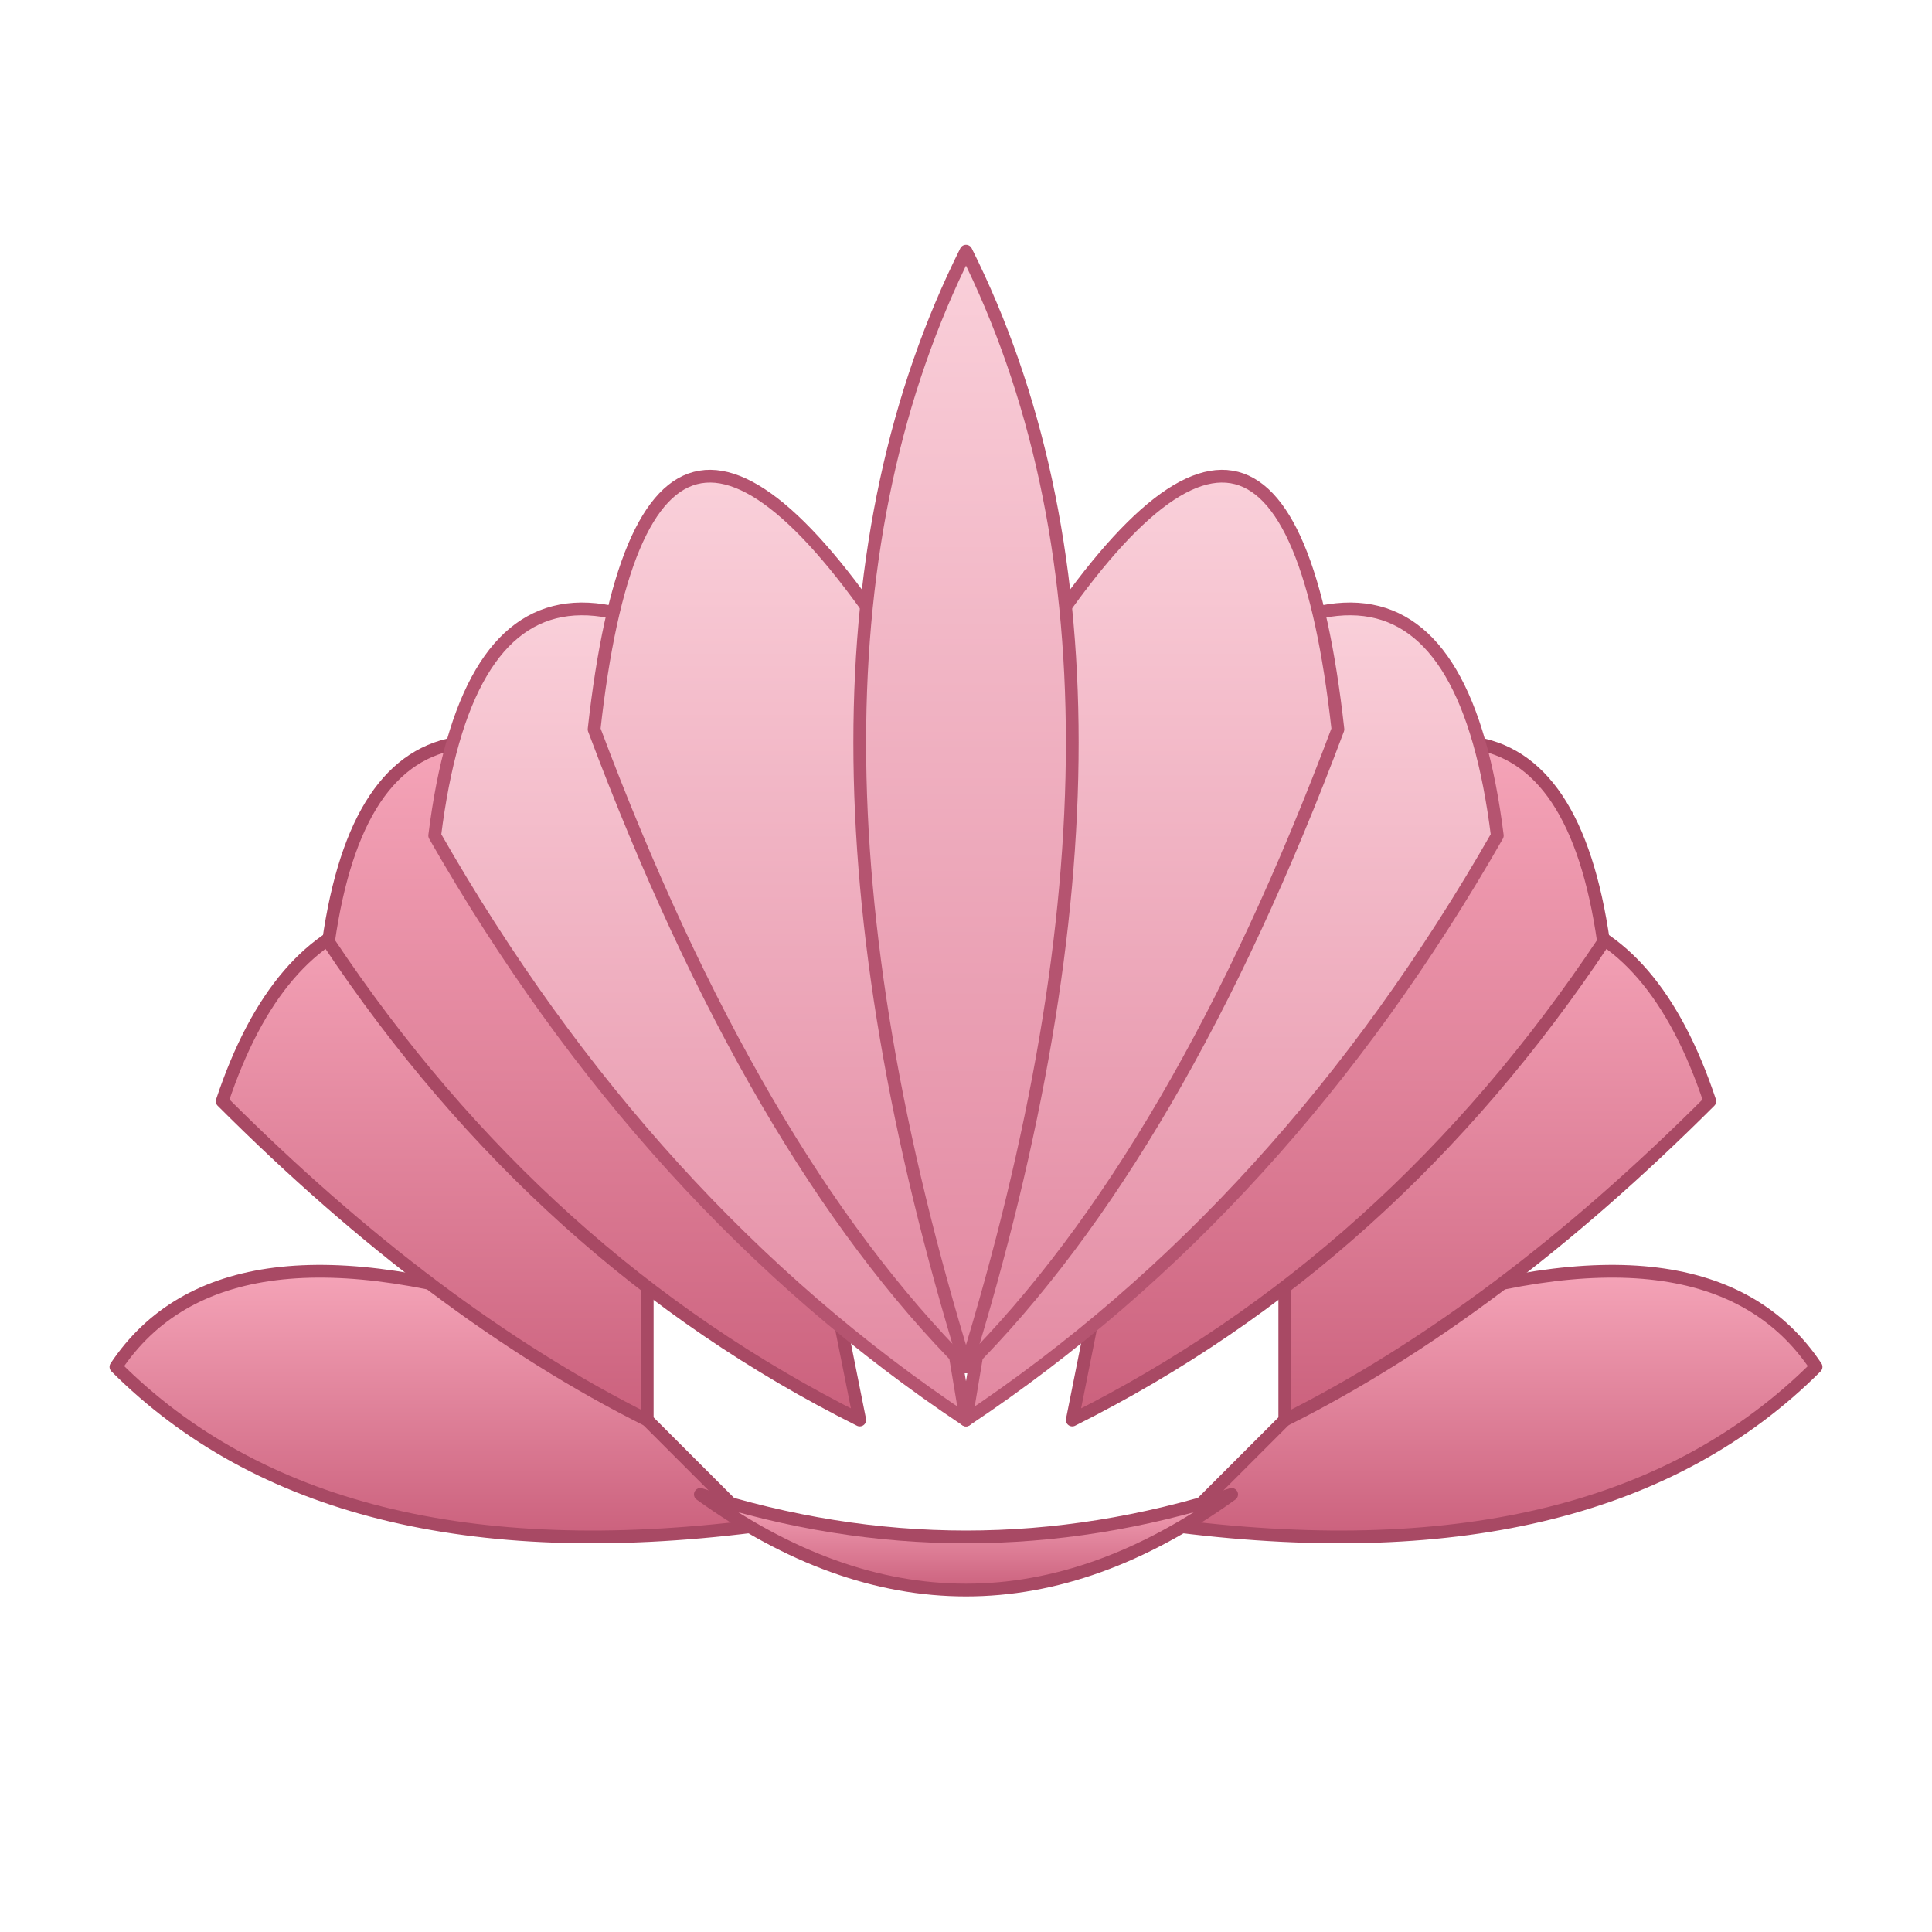
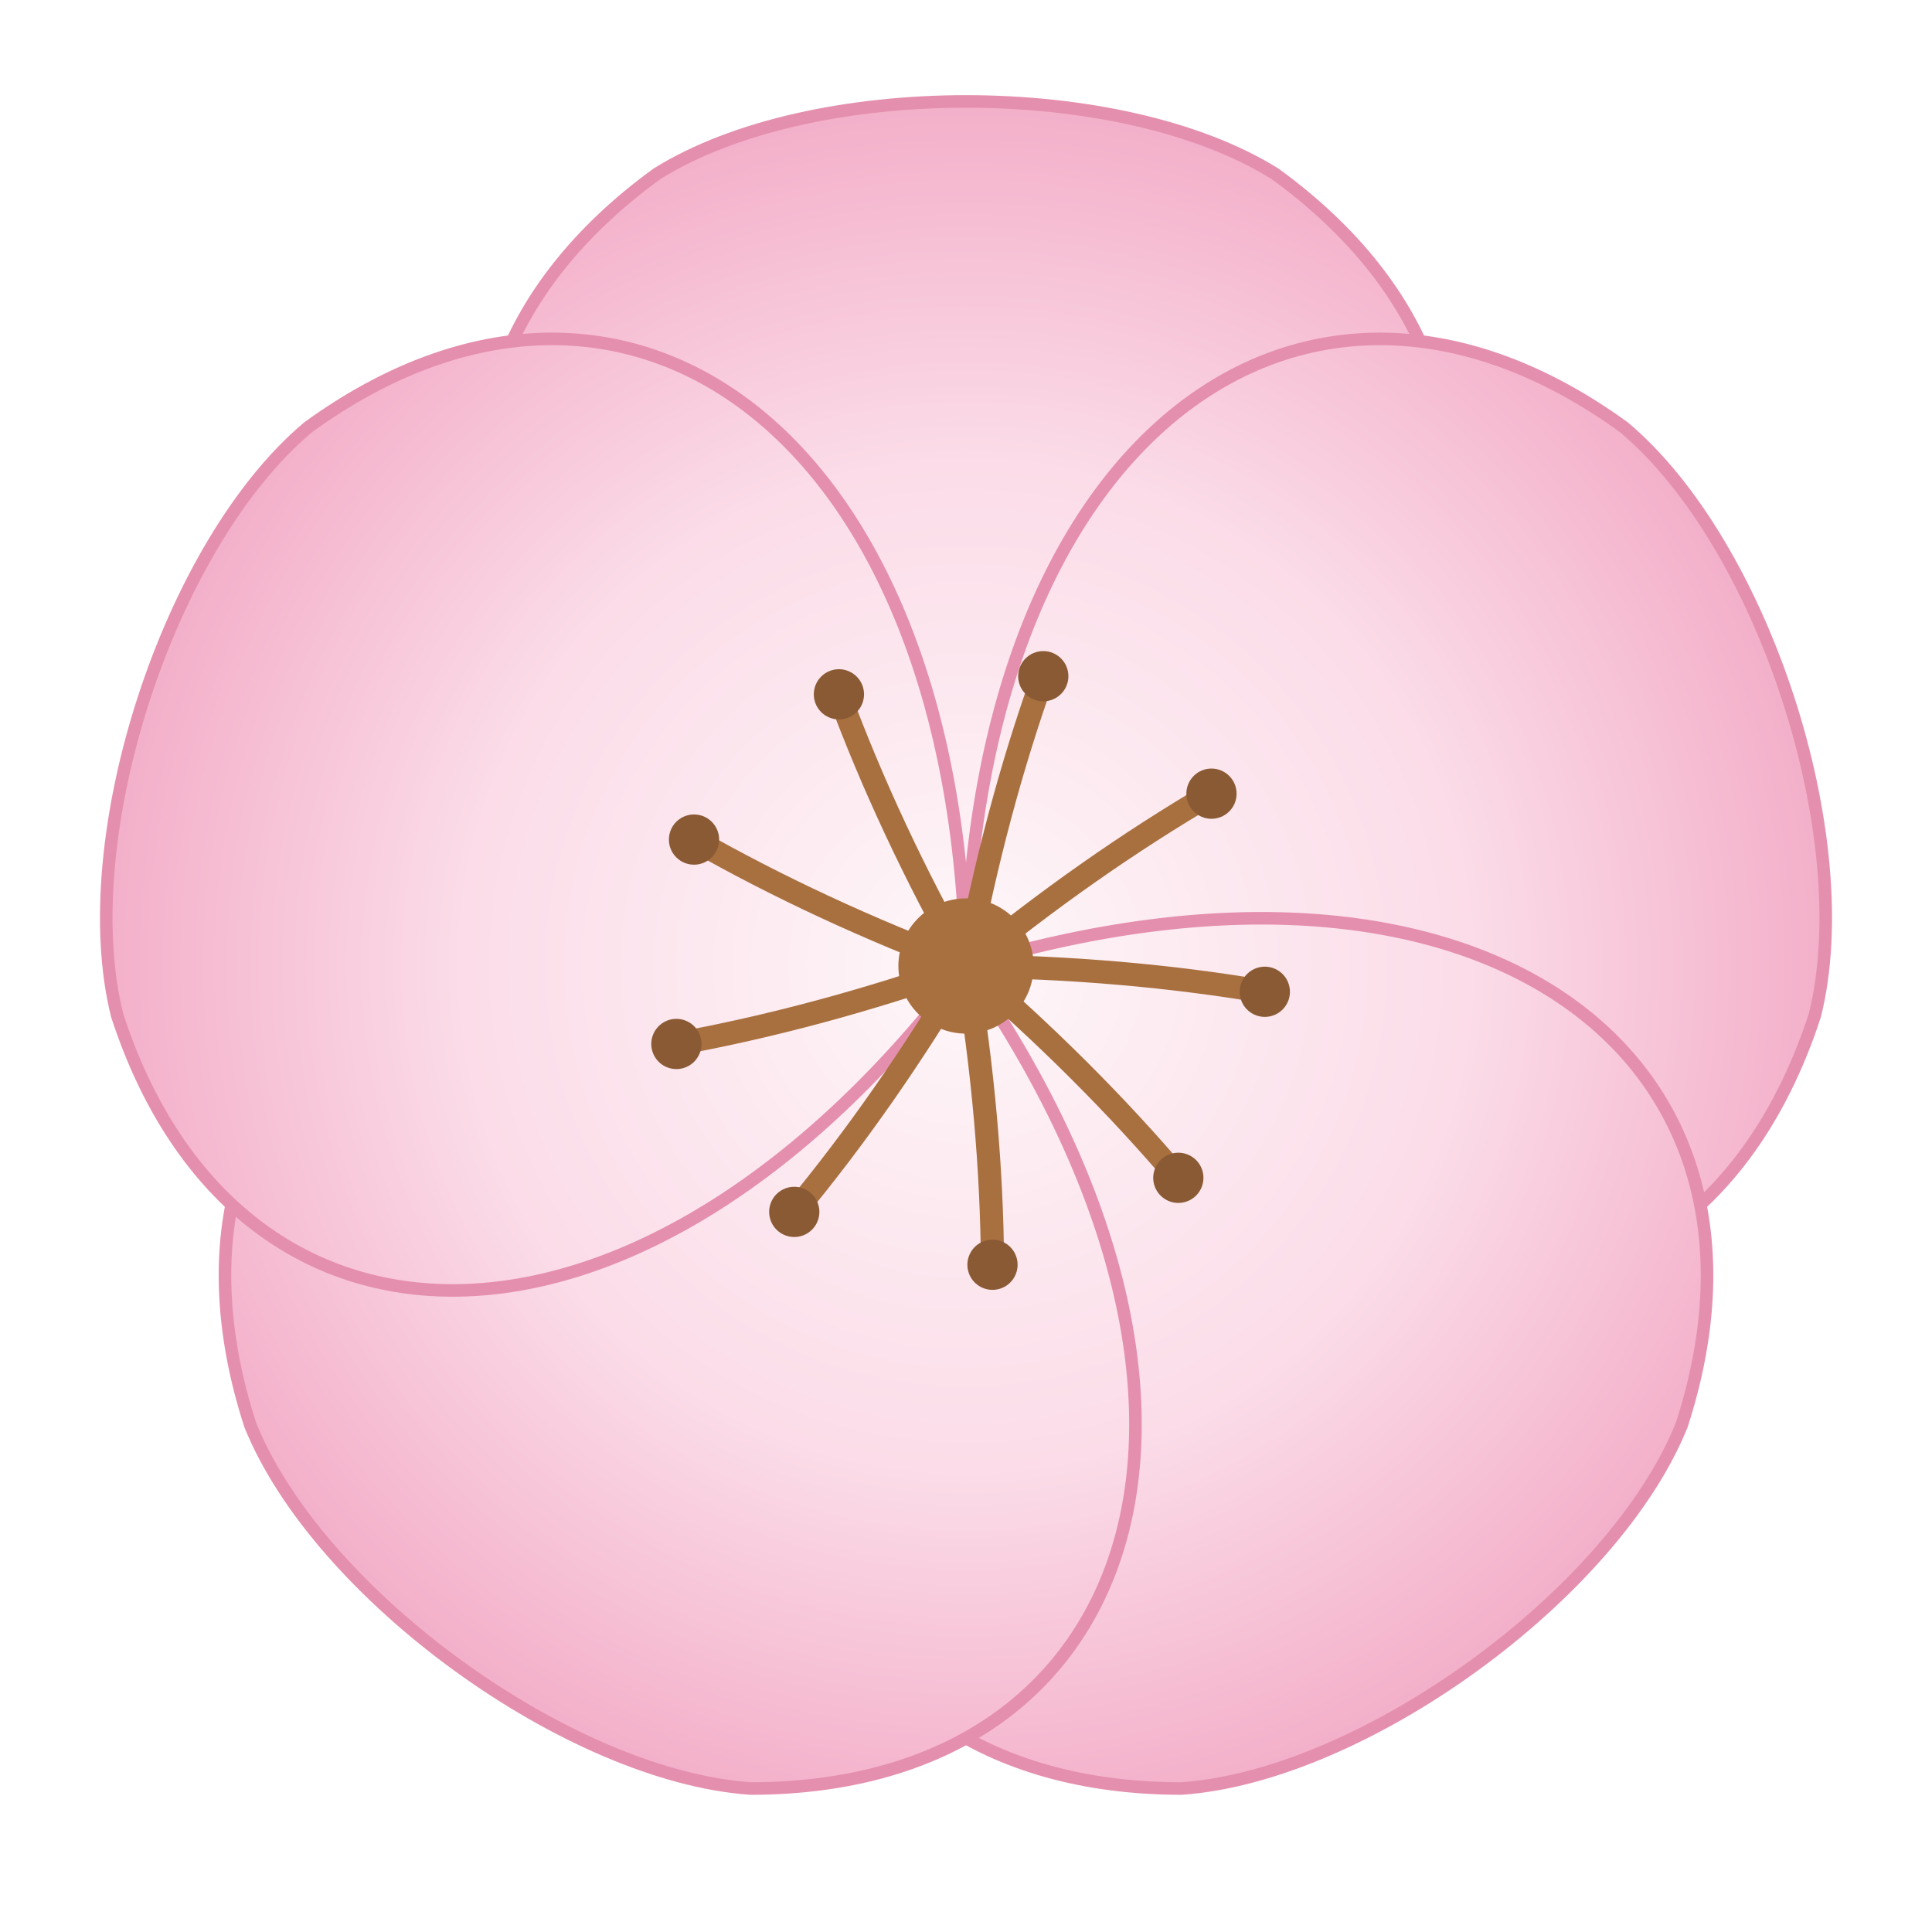
- <svg xmlns="http://www.w3.org/2000/svg" viewBox="8 5 200 200" width="64" height="64">
+ <svg xmlns="http://www.w3.org/2000/svg" viewBox="0 0 200 200" width="64" height="64">
  <defs>
-     <linearGradient id="petalGrad1" x1="0%" y1="0%" x2="0%" y2="100%">
-       <stop offset="0%" stop-color="#fad0da" />
-       <stop offset="100%" stop-color="#e287a0" />
-     </linearGradient>
-     <linearGradient id="petalGrad2" x1="0%" y1="0%" x2="0%" y2="100%">
-       <stop offset="0%" stop-color="#f5a4b8" />
-       <stop offset="100%" stop-color="#cb617d" />
-     </linearGradient>
+     <radialGradient id="petalGrad" gradientUnits="userSpaceOnUse" cx="0" cy="0" r="95">
+       <stop offset="0%" stop-color="#fef7f9" />
+       <stop offset="55%" stop-color="#fbdce8" />
+       <stop offset="100%" stop-color="#f2a8c4" />
+     </radialGradient>
  </defs>
-   <g transform="translate(20, 20) scale(1.1)">
-     <path d="M 40 110 Q 10 100 0 115 Q 20 135 60 130 Z" fill="url(#petalGrad2)" stroke="#a84964" stroke-width="1.2" stroke-linejoin="round" />
-     <path d="M 120 110 Q 150 100 160 115 Q 140 135 100 130 Z" fill="url(#petalGrad2)" stroke="#a84964" stroke-width="1.2" stroke-linejoin="round" />
-     <path d="M 50 80 Q 20 60 10 90 Q 30 110 50 120 Z" fill="url(#petalGrad2)" stroke="#a84964" stroke-width="1.2" stroke-linejoin="round" />
-     <path d="M 110 80 Q 140 60 150 90 Q 130 110 110 120 Z" fill="url(#petalGrad2)" stroke="#a84964" stroke-width="1.2" stroke-linejoin="round" />
-     <path d="M 60 70 Q 25 40 20 75 Q 40 105 70 120 Z" fill="url(#petalGrad2)" stroke="#a84964" stroke-width="1.2" stroke-linejoin="round" />
-     <path d="M 100 70 Q 135 40 140 75 Q 120 105 90 120 Z" fill="url(#petalGrad2)" stroke="#a84964" stroke-width="1.2" stroke-linejoin="round" />
-     <path d="M 70 60 Q 35 25 30 65 Q 50 100 80 120 Z" fill="url(#petalGrad1)" stroke="#b55470" stroke-width="1.2" stroke-linejoin="round" />
-     <path d="M 90 60 Q 125 25 130 65 Q 110 100 80 120 Z" fill="url(#petalGrad1)" stroke="#b55470" stroke-width="1.2" stroke-linejoin="round" />
-     <path d="M 75 50 Q 50 10 45 55 Q 60 95 80 115 Z" fill="url(#petalGrad1)" stroke="#b55470" stroke-width="1.2" stroke-linejoin="round" />
-     <path d="M 85 50 Q 110 10 115 55 Q 100 95 80 115 Z" fill="url(#petalGrad1)" stroke="#b55470" stroke-width="1.2" stroke-linejoin="round" />
-     <path d="M 80 115 Q 60 50 80 10 Q 100 50 80 115 Z" fill="url(#petalGrad1)" stroke="#b55470" stroke-width="1.2" stroke-linejoin="round" />
-     <path d="M 55 127 Q 80 145 105 127 Q 80 135 55 127 Z" fill="url(#petalGrad2)" stroke="#a84964" stroke-width="1.2" stroke-linejoin="round" />
+   <g transform="translate(100,100)">
+     <g fill="url(#petalGrad)" stroke="#e58fae" stroke-width="1.3" stroke-linejoin="round">
+       <path d="M0,0 C-52,-18 -65,-58 -32,-82 C-16,-92 16,-92 32,-82 C65,-58 52,-18 0,0 Z" transform="rotate(0)" />
+       <path d="M0,0 C-52,-18 -65,-58 -32,-82 C-16,-92 16,-92 32,-82 C65,-58 52,-18 0,0 Z" transform="rotate(72)" />
+       <path d="M0,0 C-52,-18 -65,-58 -32,-82 C-16,-92 16,-92 32,-82 C65,-58 52,-18 0,0 Z" transform="rotate(144)" />
+       <path d="M0,0 C-52,-18 -65,-58 -32,-82 C-16,-92 16,-92 32,-82 C65,-58 52,-18 0,0 Z" transform="rotate(216)" />
+       <path d="M0,0 C-52,-18 -65,-58 -32,-82 C-16,-92 16,-92 32,-82 C65,-58 52,-18 0,0 Z" transform="rotate(288)" />
+     </g>
+     <g stroke="#a8703f" stroke-width="2.4" stroke-linecap="round" fill="none">
+       <path d="M0,0 Q3,-16 8,-30" transform="rotate(0)" />
+       <path d="M0,0 Q3,-16 8,-30" transform="rotate(40)" />
+       <path d="M0,0 Q3,-16 8,-30" transform="rotate(80)" />
+       <path d="M0,0 Q3,-16 8,-30" transform="rotate(120)" />
+       <path d="M0,0 Q3,-16 8,-30" transform="rotate(160)" />
+       <path d="M0,0 Q3,-16 8,-30" transform="rotate(200)" />
+       <path d="M0,0 Q3,-16 8,-30" transform="rotate(240)" />
+       <path d="M0,0 Q3,-16 8,-30" transform="rotate(280)" />
+       <path d="M0,0 Q3,-16 8,-30" transform="rotate(320)" />
+     </g>
+     <g fill="#8a5a35">
+       <circle cx="8" cy="-30" r="2.6" transform="rotate(0)" />
+       <circle cx="8" cy="-30" r="2.6" transform="rotate(40)" />
+       <circle cx="8" cy="-30" r="2.6" transform="rotate(80)" />
+       <circle cx="8" cy="-30" r="2.6" transform="rotate(120)" />
+       <circle cx="8" cy="-30" r="2.6" transform="rotate(160)" />
+       <circle cx="8" cy="-30" r="2.6" transform="rotate(200)" />
+       <circle cx="8" cy="-30" r="2.6" transform="rotate(240)" />
+       <circle cx="8" cy="-30" r="2.6" transform="rotate(280)" />
+       <circle cx="8" cy="-30" r="2.6" transform="rotate(320)" />
+     </g>
+     <circle cx="0" cy="0" r="7" fill="#a8703f" />
  </g>
</svg>
